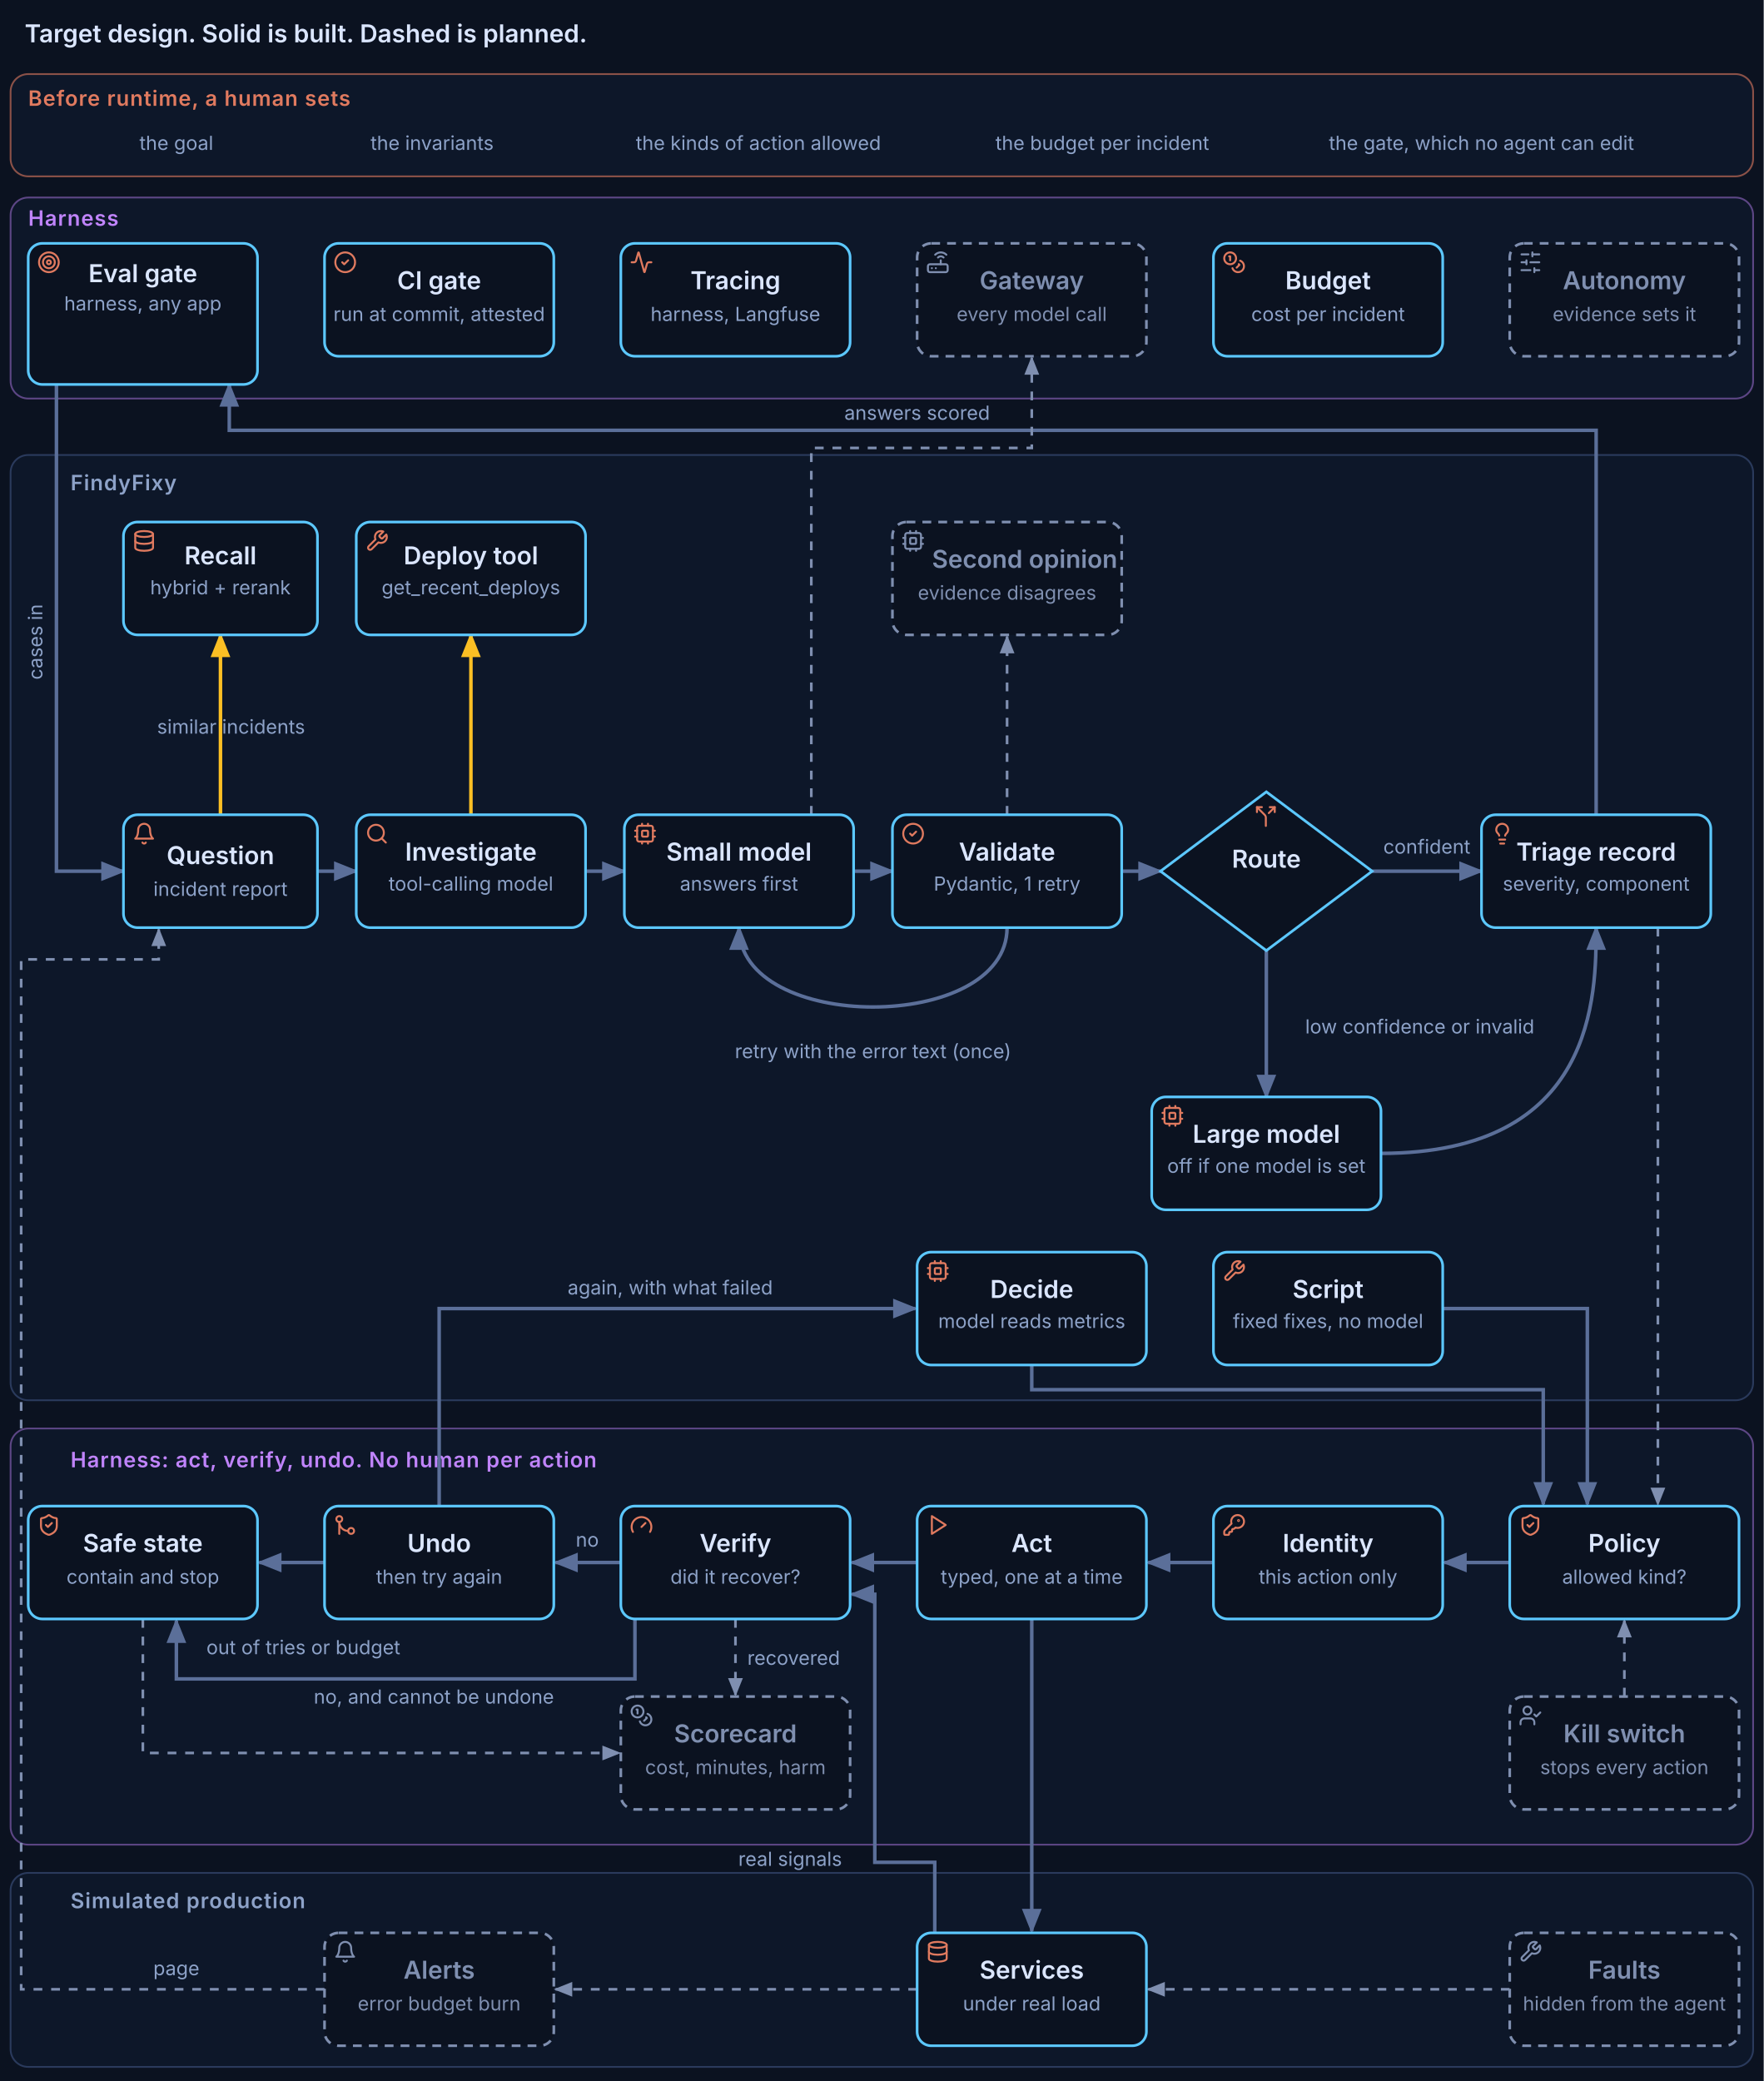
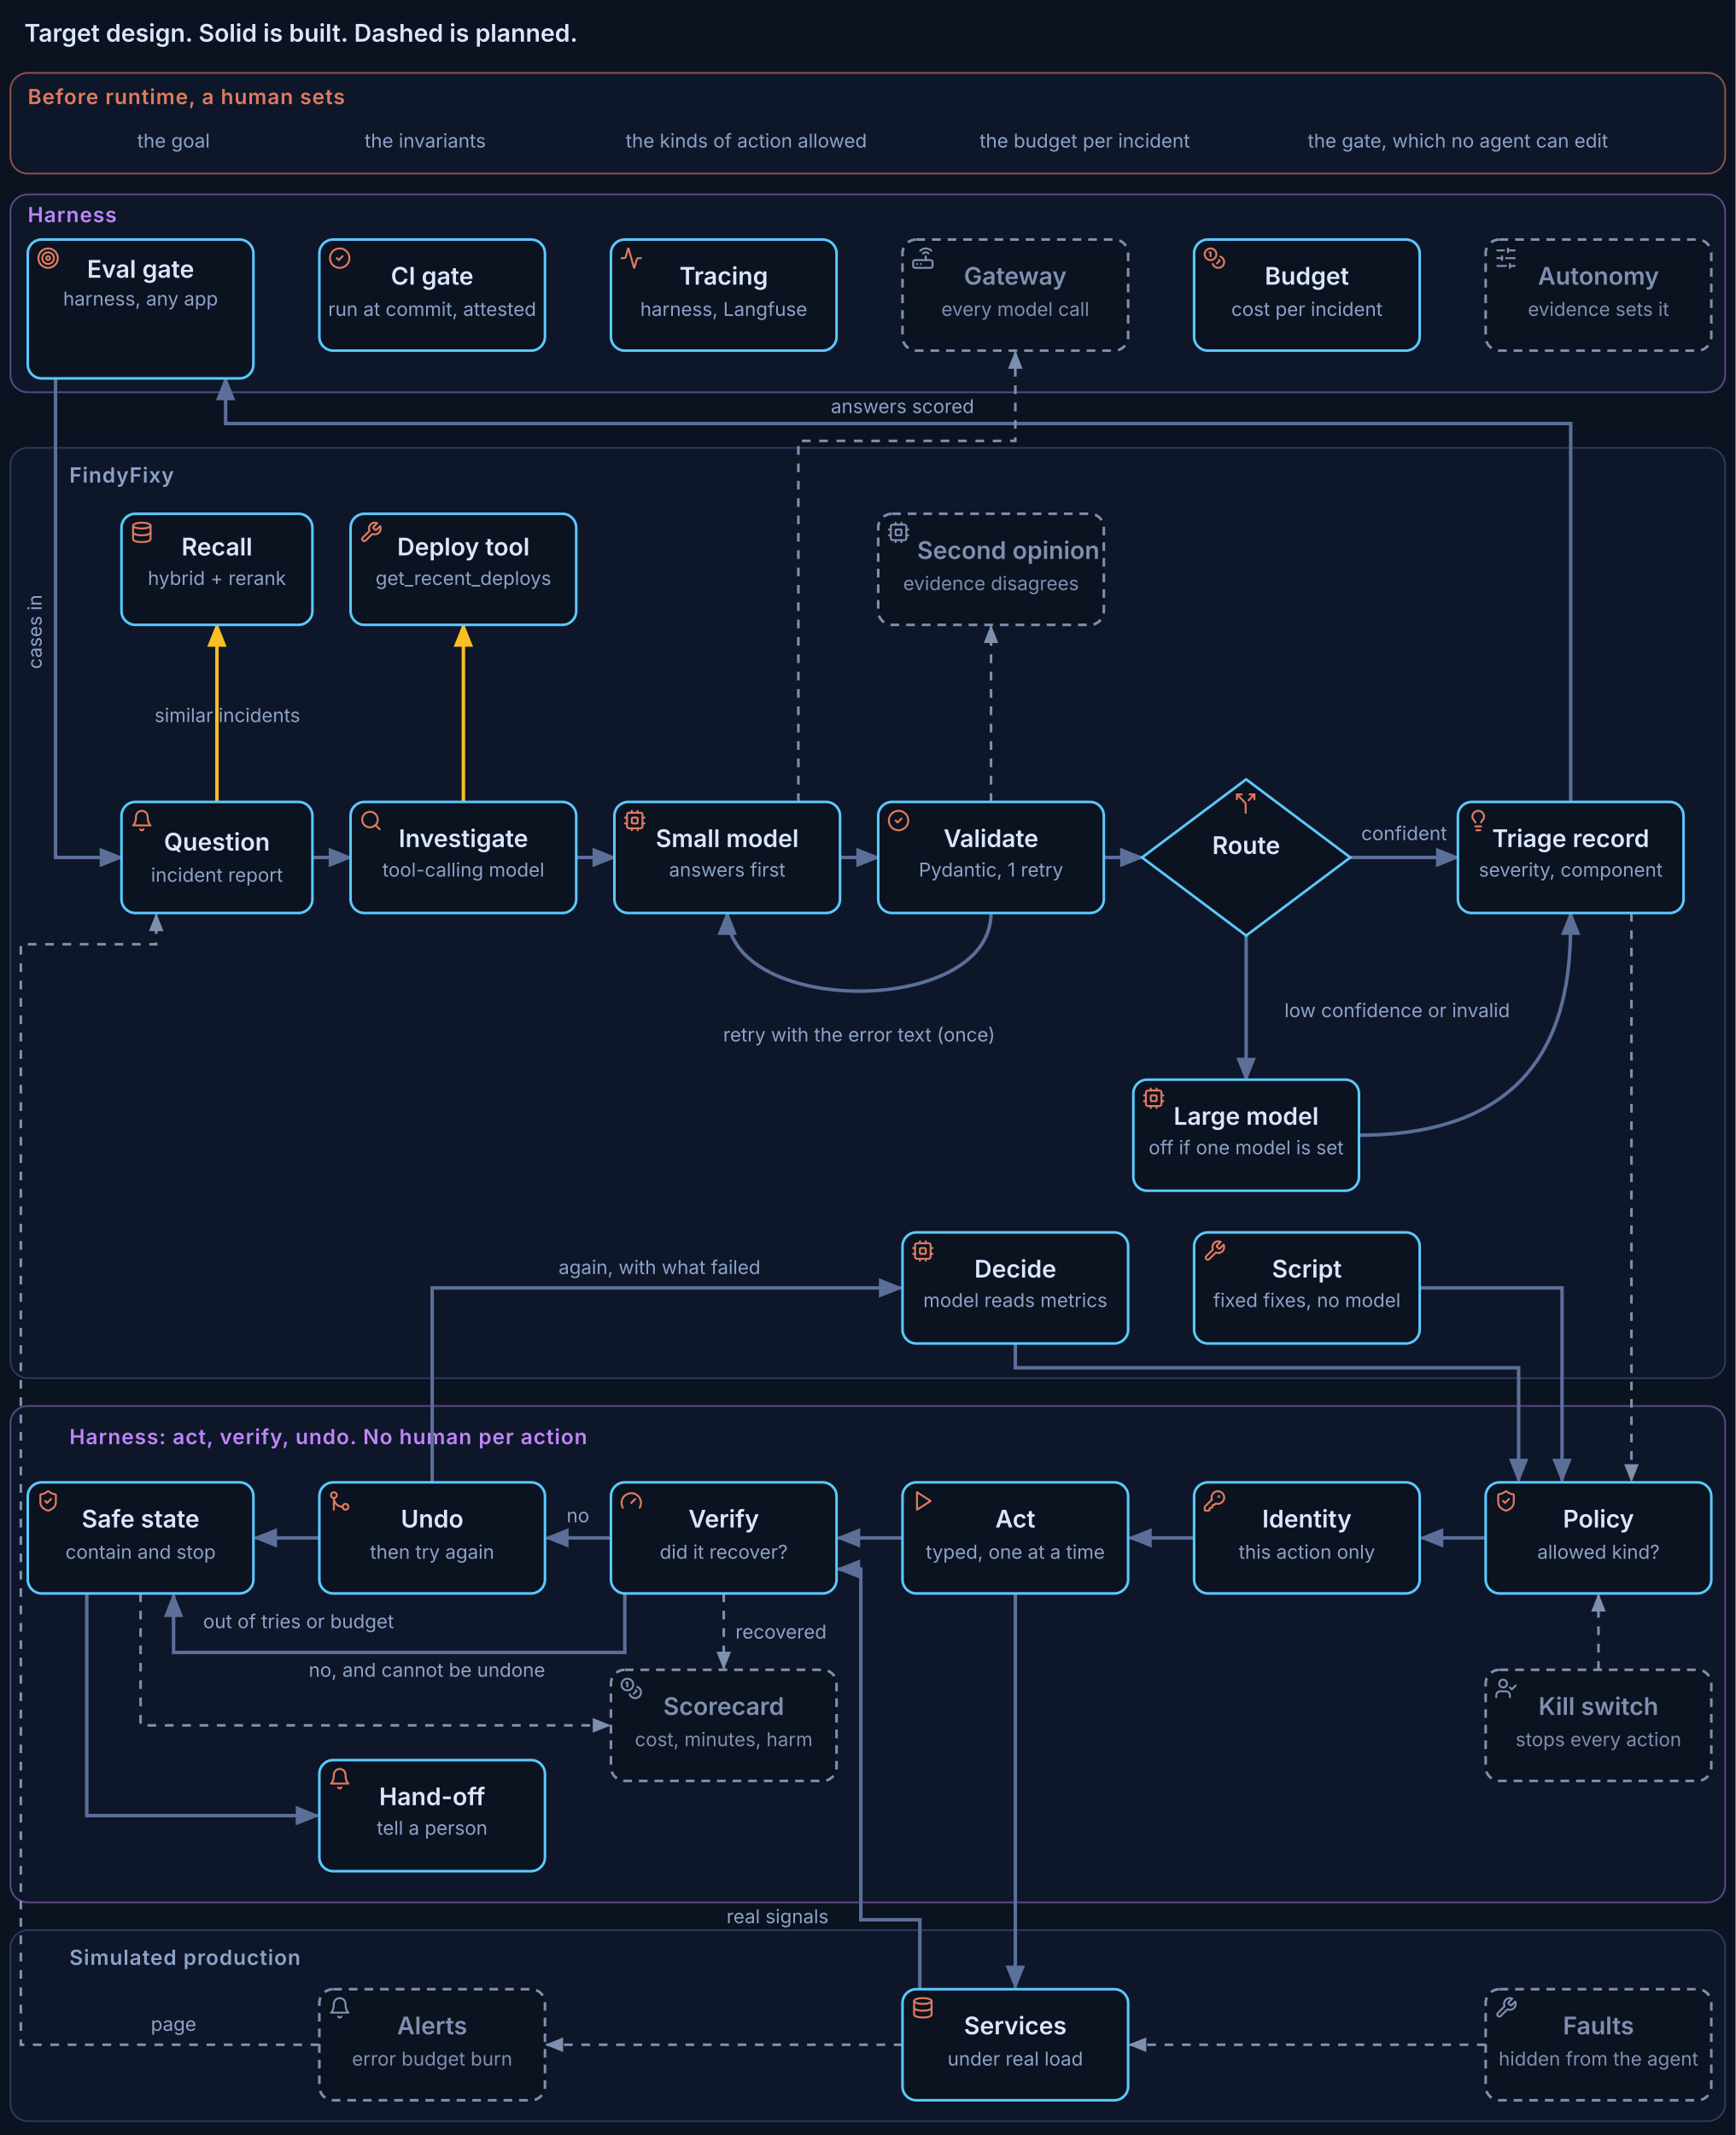
- <svg xmlns="http://www.w3.org/2000/svg" viewBox="-60 -234 1000 1180" width="1000" height="1180" role="img" aria-label="Target design. Solid is built. Dashed is planned.">
+ <svg xmlns="http://www.w3.org/2000/svg" viewBox="-60 -234 1000 1230" width="1000" height="1230" role="img" aria-label="Target design. Solid is built. Dashed is planned.">
  <style>
.lane { fill: #0d1729; stroke: #2a3a5c; stroke-width: 1; }
.lane.harness { stroke: #c084fc; stroke-opacity: .45; }
.lane-label { fill: #8da2c8; font-size: 12px; font-weight: 600; letter-spacing: .04em; }
.lane-label.harness { fill: #c084fc; }
.node rect, .node polygon { fill: #0b1220; stroke: #5cc8ff; stroke-width: 1.5; }
.node .t { fill: #dbe6ff; font-size: 14px; font-weight: 600; text-anchor: middle; }
.node .s, .node .badge { fill: #8da2c8; font-size: 11px; text-anchor: middle; }
.node[data-status=planned] rect { stroke: #7f8fb0; stroke-dasharray: 5 4; }
.node[data-status=planned] .t, .node[data-status=planned] .s { fill: #7f8fb0; }
.edge { fill: none; stroke: #5b6f99; stroke-width: 2; marker-end: url(#arrow); }
.edge.tool { stroke: #fbbf24; marker-end: url(#arrow-tool); }
.edge-label { fill: #8da2c8; font-size: 11px; text-anchor: middle; }
.edge.planned { stroke: #7f8fb0; stroke-width: 1.5; stroke-dasharray: 5 5; marker-end: url(#arrow-planned); }
.lane.human { stroke: #e07a5f; stroke-opacity: .6; }
.lane-label.human { fill: #e07a5f; }
.node .i.i.i { fill: none; stroke: #e07a5f; stroke-width: 2; stroke-linecap: round; stroke-linejoin: round; }
.node[data-status=planned] .i.i.i { stroke: #7f8fb0; stroke-dasharray: none; }
.caption { fill: #dbe6ff; font-size: 14px; font-weight: 600; }
text { font-family: ui-sans-serif, system-ui, -apple-system, "Segoe UI", sans-serif; }
</style>
  <defs>
    <marker id="arrow" viewBox="0 0 10 10" refX="9" refY="5" markerWidth="7" markerHeight="7" orient="auto">
      <path d="M0,1 L10,5 L0,9 z" fill="#5b6f99" />
    </marker>
    <marker id="arrow-tool" viewBox="0 0 10 10" refX="9" refY="5" markerWidth="7" markerHeight="7" orient="auto">
      <path d="M0,1 L10,5 L0,9 z" fill="#fbbf24" />
    </marker>
    <marker id="arrow-planned" viewBox="0 0 10 10" refX="9" refY="5" markerWidth="7" markerHeight="7" orient="auto">
      <path d="M0,1 L10,5 L0,9 z" fill="#7f8fb0" />
    </marker>
  </defs>
-   <rect x="-60" y="-234" width="1000" height="1180" fill="#0b1220" />
+   <rect x="-60" y="-234" width="1000" height="1230" fill="#0b1220" />
  <text class="caption" x="-46" y="-210">Target design. Solid is built. Dashed is planned.</text>
  <rect class="lane human" x="-54" y="-192" width="988" height="58" rx="10" />
  <text class="lane-label human" x="-44" y="-174">Before runtime, a human sets</text>
  <rect class="lane harness" x="-54" y="-122" width="988" height="114" rx="10" />
  <text class="lane-label harness" x="-44" y="-106">Harness</text>
  <rect class="lane" x="-54" y="24" width="988" height="536" rx="10" />
  <text class="lane-label" x="-20" y="44">FindyFixy</text>
-   <rect class="lane harness" x="-54" y="576" width="988" height="236" rx="10" />
+   <rect class="lane harness" x="-54" y="576" width="988" height="286" rx="10" />
  <text class="lane-label harness" x="-20" y="598">Harness: act, verify, undo. No human per action</text>
-   <rect class="lane" x="-54" y="828" width="988" height="110" rx="10" />
-   <text class="lane-label" x="-20" y="848">Simulated production</text>
+   <rect class="lane" x="-54" y="878" width="988" height="110" rx="10" />
+   <text class="lane-label" x="-20" y="898">Simulated production</text>
  <path id="e_eval_q" class="edge" d="M-28,-16 L-28,260 L10,260" />
  <path id="e_rec_eval" class="edge" d="M845,228 L845,10 L70,10 L70,-16" />
  <path id="e_q_inv" class="edge" d="M120,260 L142,260" />
  <path id="e_inv_small" class="edge" d="M272,260 L294,260" />
  <path id="e_small_val" class="edge" d="M424,260 L446,260" />
  <path id="e_val_route" class="edge" d="M576,260 L598,260" />
  <path id="e_retry" class="edge" d="M511,292 C511,352 359,352 359,292" />
  <path id="e_route_rec" class="edge" d="M718,260 L780,260" />
  <path id="e_route_large" class="edge" d="M658,305 L658,388" />
  <path id="e_large_rec" class="edge" d="M723,420 C845,420 845,330 845,292" />
  <path id="e_q_recall" class="edge tool" d="M65,228 L65,126" />
  <path id="e_inv_tool" class="edge tool" d="M207,228 L207,126" />
  <path id="p_small_gateway" class="edge planned" d="M400,228 L400,20 L525,20 L525,-31" />
  <path id="p_val_second" class="edge planned" d="M511,228 L511,127" />
  <path id="p_rec_policy" class="edge planned" d="M880,292 L880,619" />
  <path id="p_policy_identity" class="edge" d="M796,652 L759,652" />
  <path id="p_identity_act" class="edge" d="M628,652 L591,652" />
  <path id="p_act_verify" class="edge" d="M460,652 L423,652" />
  <path id="p_verify_undo" class="edge" d="M292,652 L255,652" />
  <path id="p_verify_safe" class="edge" d="M300,684 L300,718 L40,718 L40,685" />
  <path id="p_undo_safe" class="edge" d="M124,652 L87,652" />
  <path id="p_undo_again" class="edge" d="M189,620 L189,508 L459,508" />
  <path id="p_decide_policy" class="edge" d="M525,540 L525,554 L815,554 L815,619" />
  <path id="p_script_policy" class="edge" d="M758,508 L840,508 L840,619" />
  <path id="p_verify_score" class="edge planned" d="M357,684 L357,727" />
  <path id="p_safe_score" class="edge planned" d="M21,684 L21,760 L291,760" />
+   <path id="p_safe_handoff" class="edge" d="M-10,684 L-10,812 L123,812" />
  <path id="p_kill_policy" class="edge planned" d="M861,728 L861,685" />
-   <path id="p_act_services" class="edge" d="M525,684 L525,861" />
-   <path id="p_services_verify" class="edge" d="M470,862 L470,822 L436,822 L436,670 L423,670" />
-   <path id="p_services_alerts" class="edge planned" d="M460,894 L255,894" />
-   <path id="p_faults_services" class="edge planned" d="M796,894 L591,894" />
-   <path id="p_alerts_question" class="edge planned" d="M124,894 L-48,894 L-48,310 L30,310 L30,293" />
+   <path id="p_act_services" class="edge" d="M525,684 L525,911" />
+   <path id="p_services_verify" class="edge" d="M470,912 L470,872 L436,872 L436,670 L423,670" />
+   <path id="p_services_alerts" class="edge planned" d="M460,944 L255,944" />
+   <path id="p_faults_services" class="edge planned" d="M796,944 L591,944" />
+   <path id="p_alerts_question" class="edge planned" d="M124,944 L-48,944 L-48,310 L30,310 L30,293" />
  <text class="edge-label" x="40" y="-149">the goal</text>
  <text class="edge-label" x="185" y="-149">the invariants</text>
  <text class="edge-label" x="370" y="-149">the kinds of action allowed</text>
  <text class="edge-label" x="565" y="-149">the budget per incident</text>
  <text class="edge-label" x="780" y="-149">the gate, which no agent can edit</text>
  <text class="edge-label" x="-36" y="130" transform="rotate(-90 -36 130)">cases in</text>
  <text class="edge-label" x="460" y="4">answers scored</text>
  <text class="edge-label" x="435" y="366">retry with the error text (once)</text>
  <text class="edge-label" x="749" y="250">confident</text>
  <text class="edge-label" x="745" y="352">low confidence or invalid</text>
  <text class="edge-label" x="71" y="182">similar incidents</text>
  <text class="edge-label" x="273" y="643">no</text>
  <text class="edge-label" x="112" y="704">out of tries or budget</text>
  <text class="edge-label" x="186" y="732">no, and cannot be undone</text>
  <text class="edge-label" x="320" y="500">again, with what failed</text>
  <text class="edge-label" x="390" y="710">recovered</text>
-   <text class="edge-label" x="388" y="824">real signals</text>
-   <text class="edge-label" x="40" y="886">page</text>
+   <text class="edge-label" x="388" y="874">real signals</text>
+   <text class="edge-label" x="40" y="936">page</text>
  <g class="node" id="n_q" data-status="built">
    <rect x="10" y="228" width="110" height="64" rx="8" />
    <path class="i" transform="translate(15 232) scale(.56)" d="M6 8a6 6 0 0 1 12 0c0 7 3 9 3 9H3s3-2 3-9" />
    <path class="i" transform="translate(15 232) scale(.56)" d="M10.3 21a1.94 1.94 0 0 0 3.4 0" />
    <text class="t" x="65" y="256">Question</text>
    <text class="s" x="65" y="274">incident report</text>
  </g>
  <g class="node" id="n_inv" data-status="built">
    <rect x="142" y="228" width="130" height="64" rx="8" />
    <circle class="i" transform="translate(147 232) scale(.56)" cx="11" cy="11" r="8" />
    <path class="i" transform="translate(147 232) scale(.56)" d="m21 21-4.3-4.3" />
    <text class="t" x="207" y="254">Investigate</text>
    <text class="s" x="207" y="271">tool-calling model</text>
    <text class="badge" x="207" y="286" id="b_inv"> </text>
  </g>
  <g class="node" id="n_small" data-status="built">
    <rect x="294" y="228" width="130" height="64" rx="8" />
    <rect class="i" transform="translate(299 232) scale(.56)" width="16" height="16" x="4" y="4" rx="2" />
    <rect class="i" transform="translate(299 232) scale(.56)" width="6" height="6" x="9" y="9" rx="1" />
    <path class="i" transform="translate(299 232) scale(.56)" d="M15 2v2" />
    <path class="i" transform="translate(299 232) scale(.56)" d="M15 20v2" />
    <path class="i" transform="translate(299 232) scale(.56)" d="M2 15h2" />
    <path class="i" transform="translate(299 232) scale(.56)" d="M2 9h2" />
    <path class="i" transform="translate(299 232) scale(.56)" d="M20 15h2" />
    <path class="i" transform="translate(299 232) scale(.56)" d="M20 9h2" />
    <path class="i" transform="translate(299 232) scale(.56)" d="M9 2v2" />
    <path class="i" transform="translate(299 232) scale(.56)" d="M9 20v2" />
    <text class="t" x="359" y="254">Small model</text>
    <text class="s" x="359" y="271">answers first</text>
    <text class="badge" x="359" y="286" id="b_small"> </text>
  </g>
  <g class="node" id="n_val" data-status="built">
    <rect x="446" y="228" width="130" height="64" rx="8" />
    <circle class="i" transform="translate(451 232) scale(.56)" cx="12" cy="12" r="10" />
    <path class="i" transform="translate(451 232) scale(.56)" d="m9 12 2 2 4-4" />
    <text class="t" x="511" y="254">Validate</text>
    <text class="s" x="511" y="271">Pydantic, 1 retry</text>
    <text class="badge" x="511" y="286" id="b_val"> </text>
  </g>
  <g class="node" id="n_route" data-status="built">
    <polygon points="658,215 718,260 658,305 598,260" />
    <path class="i" transform="translate(651 222) scale(.56)" d="M16 3h5v5" />
    <path class="i" transform="translate(651 222) scale(.56)" d="M8 3H3v5" />
    <path class="i" transform="translate(651 222) scale(.56)" d="M12 22v-8.3a4 4 0 0 0-1.172-2.872L3 3" />
    <path class="i" transform="translate(651 222) scale(.56)" d="m15 9 6-6" />
    <text class="t" x="658" y="258">Route</text>
    <text class="badge" x="658" y="274" id="b_route"> </text>
  </g>
  <g class="node" id="n_large" data-status="built">
    <rect x="593" y="388" width="130" height="64" rx="8" />
    <rect class="i" transform="translate(598 392) scale(.56)" width="16" height="16" x="4" y="4" rx="2" />
    <rect class="i" transform="translate(598 392) scale(.56)" width="6" height="6" x="9" y="9" rx="1" />
    <path class="i" transform="translate(598 392) scale(.56)" d="M15 2v2" />
    <path class="i" transform="translate(598 392) scale(.56)" d="M15 20v2" />
    <path class="i" transform="translate(598 392) scale(.56)" d="M2 15h2" />
    <path class="i" transform="translate(598 392) scale(.56)" d="M2 9h2" />
    <path class="i" transform="translate(598 392) scale(.56)" d="M20 15h2" />
    <path class="i" transform="translate(598 392) scale(.56)" d="M20 9h2" />
    <path class="i" transform="translate(598 392) scale(.56)" d="M9 2v2" />
    <path class="i" transform="translate(598 392) scale(.56)" d="M9 20v2" />
    <text class="t" x="658" y="414">Large model</text>
    <text class="s" x="658" y="431">off if one model is set</text>
    <text class="badge" x="658" y="446" id="b_large"> </text>
  </g>
  <g class="node" id="n_rec" data-status="built">
    <rect x="780" y="228" width="130" height="64" rx="8" />
    <path class="i" transform="translate(785 232) scale(.56)" d="M15 14c.2-1 .7-1.7 1.5-2.5 1-.9 1.5-2.2 1.5-3.5A6 6 0 0 0 6 8c0 1 .2 2.2 1.5 3.5.7.7 1.3 1.5 1.5 2.5" />
    <path class="i" transform="translate(785 232) scale(.56)" d="M9 18h6" />
    <path class="i" transform="translate(785 232) scale(.56)" d="M10 22h4" />
    <text class="t" x="845" y="254">Triage record</text>
    <text class="s" x="845" y="271">severity, component</text>
    <text class="badge" x="845" y="286" id="b_rec"> </text>
  </g>
  <g class="node" id="n_recall" data-status="built">
    <rect x="10" y="62" width="110" height="64" rx="8" />
    <ellipse class="i" transform="translate(15 66) scale(.56)" cx="12" cy="5" rx="9" ry="3" />
    <path class="i" transform="translate(15 66) scale(.56)" d="M3 5V19A9 3 0 0 0 21 19V5" />
    <path class="i" transform="translate(15 66) scale(.56)" d="M3 12A9 3 0 0 0 21 12" />
    <text class="t" x="65" y="86">Recall</text>
    <text class="s" x="65" y="103">hybrid + rerank</text>
    <text class="badge" x="65" y="119" id="b_recall"> </text>
  </g>
  <g class="node" id="n_tool" data-status="built">
    <rect x="142" y="62" width="130" height="64" rx="8" />
    <path class="i" transform="translate(147 66) scale(.56)" d="M14.7 6.3a1 1 0 0 0 0 1.4l1.6 1.6a1 1 0 0 0 1.4 0l3.77-3.77a6 6 0 0 1-7.94 7.94l-6.91 6.91a2.12 2.12 0 0 1-3-3l6.91-6.91a6 6 0 0 1 7.94-7.94l-3.76 3.76z" />
    <text class="t" x="207" y="86">Deploy tool</text>
    <text class="s" x="207" y="103">get_recent_deploys</text>
    <text class="badge" x="207" y="119" id="b_tool"> </text>
  </g>
  <g class="node" id="n_decide" data-status="built">
    <rect x="460" y="476" width="130" height="64" rx="8" />
    <rect class="i" transform="translate(465 480) scale(.56)" width="16" height="16" x="4" y="4" rx="2" />
    <rect class="i" transform="translate(465 480) scale(.56)" width="6" height="6" x="9" y="9" rx="1" />
    <path class="i" transform="translate(465 480) scale(.56)" d="M15 2v2" />
    <path class="i" transform="translate(465 480) scale(.56)" d="M15 20v2" />
    <path class="i" transform="translate(465 480) scale(.56)" d="M2 15h2" />
    <path class="i" transform="translate(465 480) scale(.56)" d="M2 9h2" />
    <path class="i" transform="translate(465 480) scale(.56)" d="M20 15h2" />
    <path class="i" transform="translate(465 480) scale(.56)" d="M20 9h2" />
    <path class="i" transform="translate(465 480) scale(.56)" d="M9 2v2" />
    <path class="i" transform="translate(465 480) scale(.56)" d="M9 20v2" />
    <text class="t" x="525" y="502">Decide</text>
    <text class="s" x="525" y="519">model reads metrics</text>
  </g>
  <g class="node" id="n_script" data-status="built">
    <rect x="628" y="476" width="130" height="64" rx="8" />
    <path class="i" transform="translate(633 480) scale(.56)" d="M14.7 6.3a1 1 0 0 0 0 1.4l1.6 1.6a1 1 0 0 0 1.4 0l3.77-3.77a6 6 0 0 1-7.94 7.94l-6.91 6.91a2.12 2.12 0 0 1-3-3l6.91-6.91a6 6 0 0 1 7.94-7.94l-3.76 3.76z" />
    <text class="t" x="693" y="502">Script</text>
    <text class="s" x="693" y="519">fixed fixes, no model</text>
  </g>
+   <g class="node" id="n_handoff" data-status="built">
+     <rect x="124" y="780" width="130" height="64" rx="8" />
+     <path class="i" transform="translate(129 784) scale(.56)" d="M6 8a6 6 0 0 1 12 0c0 7 3 9 3 9H3s3-2 3-9" />
+     <path class="i" transform="translate(129 784) scale(.56)" d="M10.3 21a1.94 1.94 0 0 0 3.4 0" />
+     <text class="t" x="189" y="806">Hand-off</text>
+     <text class="s" x="189" y="823">tell a person</text>
+   </g>
  <g class="node" id="n_eval" data-status="built">
    <rect x="-44" y="-96" width="130" height="80" rx="8" />
    <circle class="i" transform="translate(-39 -92) scale(.56)" cx="12" cy="12" r="10" />
    <circle class="i" transform="translate(-39 -92) scale(.56)" cx="12" cy="12" r="6" />
    <circle class="i" transform="translate(-39 -92) scale(.56)" cx="12" cy="12" r="2" />
    <text class="t" x="21" y="-74">Eval gate</text>
    <text class="s" x="21" y="-58">harness, any app</text>
    <text class="badge" x="21" y="-43" id="b_eval"> </text>
    <text class="badge" x="21" y="-28" id="b_evalscore"> </text>
  </g>
  <g class="node" data-status="built">
    <rect x="124" y="-96" width="130" height="64" rx="8" />
    <circle class="i" transform="translate(129 -92) scale(.56)" cx="12" cy="12" r="10" />
    <path class="i" transform="translate(129 -92) scale(.56)" d="m9 12 2 2 4-4" />
    <text class="t" x="189" y="-70">CI gate</text>
    <text class="s" x="189" y="-52">run at commit, attested</text>
  </g>
  <g class="node" data-status="built">
    <rect x="292" y="-96" width="130" height="64" rx="8" />
    <path class="i" transform="translate(297 -92) scale(.56)" d="M22 12h-2.48a2 2 0 0 0-1.93 1.46l-2.35 8.36a.25.25 0 0 1-.48 0L9.24 2.18a.25.25 0 0 0-.48 0l-2.35 8.36A2 2 0 0 1 4.49 12H2" />
    <text class="t" x="357" y="-70">Tracing</text>
    <text class="s" x="357" y="-52">harness, Langfuse</text>
  </g>
  <g class="node" data-status="planned">
    <rect x="460" y="-96" width="130" height="64" rx="8" />
    <rect class="i" transform="translate(465 -92) scale(.56)" width="20" height="8" x="2" y="14" rx="2" />
    <path class="i" transform="translate(465 -92) scale(.56)" d="M6.01 18H6" />
    <path class="i" transform="translate(465 -92) scale(.56)" d="M10.01 18H10" />
    <path class="i" transform="translate(465 -92) scale(.56)" d="M15 10v4" />
    <path class="i" transform="translate(465 -92) scale(.56)" d="M17.84 7.17a4 4 0 0 0-5.66 0" />
    <path class="i" transform="translate(465 -92) scale(.56)" d="M20.66 4.34a8 8 0 0 0-11.31 0" />
    <text class="t" x="525" y="-70">Gateway</text>
    <text class="s" x="525" y="-52">every model call</text>
  </g>
  <g class="node" id="n_budget" data-status="built">
    <rect x="628" y="-96" width="130" height="64" rx="8" />
    <circle class="i" transform="translate(633 -92) scale(.56)" cx="8" cy="8" r="6" />
    <path class="i" transform="translate(633 -92) scale(.56)" d="M18.09 10.37A6 6 0 1 1 10.34 18" />
    <path class="i" transform="translate(633 -92) scale(.56)" d="M7 6h1v4" />
    <path class="i" transform="translate(633 -92) scale(.56)" d="m16.71 13.88.7.71-2.82 2.82" />
    <text class="t" x="693" y="-70">Budget</text>
    <text class="s" x="693" y="-52">cost per incident</text>
  </g>
  <g class="node" data-status="planned">
    <rect x="796" y="-96" width="130" height="64" rx="8" />
    <line class="i" transform="translate(801 -92) scale(.56)" x1="21" x2="14" y1="4" y2="4" />
    <line class="i" transform="translate(801 -92) scale(.56)" x1="10" x2="3" y1="4" y2="4" />
    <line class="i" transform="translate(801 -92) scale(.56)" x1="21" x2="12" y1="12" y2="12" />
    <line class="i" transform="translate(801 -92) scale(.56)" x1="8" x2="3" y1="12" y2="12" />
    <line class="i" transform="translate(801 -92) scale(.56)" x1="21" x2="16" y1="20" y2="20" />
    <line class="i" transform="translate(801 -92) scale(.56)" x1="12" x2="3" y1="20" y2="20" />
    <line class="i" transform="translate(801 -92) scale(.56)" x1="14" x2="14" y1="2" y2="6" />
    <line class="i" transform="translate(801 -92) scale(.56)" x1="8" x2="8" y1="10" y2="14" />
    <line class="i" transform="translate(801 -92) scale(.56)" x1="16" x2="16" y1="18" y2="22" />
    <text class="t" x="861" y="-70">Autonomy</text>
    <text class="s" x="861" y="-52">evidence sets it</text>
  </g>
  <g class="node" data-status="planned">
    <rect x="446" y="62" width="130" height="64" rx="8" />
    <rect class="i" transform="translate(451 66) scale(.56)" width="16" height="16" x="4" y="4" rx="2" />
    <rect class="i" transform="translate(451 66) scale(.56)" width="6" height="6" x="9" y="9" rx="1" />
    <path class="i" transform="translate(451 66) scale(.56)" d="M15 2v2" />
    <path class="i" transform="translate(451 66) scale(.56)" d="M15 20v2" />
    <path class="i" transform="translate(451 66) scale(.56)" d="M2 15h2" />
    <path class="i" transform="translate(451 66) scale(.56)" d="M2 9h2" />
    <path class="i" transform="translate(451 66) scale(.56)" d="M20 15h2" />
    <path class="i" transform="translate(451 66) scale(.56)" d="M20 9h2" />
    <path class="i" transform="translate(451 66) scale(.56)" d="M9 2v2" />
    <path class="i" transform="translate(451 66) scale(.56)" d="M9 20v2" />
    <text class="t" x="521" y="88">Second opinion</text>
    <text class="s" x="511" y="106">evidence disagrees</text>
  </g>
  <g class="node" id="n_policy" data-status="built">
    <rect x="796" y="620" width="130" height="64" rx="8" />
    <path class="i" transform="translate(801 624) scale(.56)" d="M20 13c0 5-3.5 7.5-7.66 8.95a1 1 0 0 1-.67-.01C7.5 20.5 4 18 4 13V6a1 1 0 0 1 1-1c2 0 4.5-1.2 6.24-2.72a1.17 1.17 0 0 1 1.52 0C14.51 3.81 17 5 19 5a1 1 0 0 1 1 1z" />
    <path class="i" transform="translate(801 624) scale(.56)" d="m9 12 2 2 4-4" />
    <text class="t" x="861" y="646">Policy</text>
    <text class="s" x="861" y="664">allowed kind?</text>
  </g>
  <g class="node" id="n_identity" data-status="built">
    <rect x="628" y="620" width="130" height="64" rx="8" />
    <path class="i" transform="translate(633 624) scale(.56)" d="M2.586 17.414A2 2 0 0 0 2 18.828V21a1 1 0 0 0 1 1h3a1 1 0 0 0 1-1v-1a1 1 0 0 1 1-1h1a1 1 0 0 0 1-1v-1a1 1 0 0 1 1-1h.172a2 2 0 0 0 1.414-.586l.814-.814a6.5 6.5 0 1 0-4-4z" />
    <circle class="i" transform="translate(633 624) scale(.56)" cx="16.5" cy="7.5" r=".5" />
    <text class="t" x="693" y="646">Identity</text>
    <text class="s" x="693" y="664">this action only</text>
  </g>
  <g class="node" id="n_act" data-status="built">
    <rect x="460" y="620" width="130" height="64" rx="8" />
    <polygon class="i" transform="translate(465 624) scale(.56)" points="6 3 20 12 6 21 6 3" />
    <text class="t" x="525" y="646">Act</text>
    <text class="s" x="525" y="664">typed, one at a time</text>
  </g>
  <g class="node" id="n_verify" data-status="built">
    <rect x="292" y="620" width="130" height="64" rx="8" />
    <path class="i" transform="translate(297 624) scale(.56)" d="m12 14 4-4" />
    <path class="i" transform="translate(297 624) scale(.56)" d="M3.34 19a10 10 0 1 1 17.32 0" />
    <text class="t" x="357" y="646">Verify</text>
    <text class="s" x="357" y="664">did it recover?</text>
  </g>
  <g class="node" id="n_undo" data-status="built">
    <rect x="124" y="620" width="130" height="64" rx="8" />
    <circle class="i" transform="translate(129 624) scale(.56)" cx="18" cy="18" r="3" />
    <circle class="i" transform="translate(129 624) scale(.56)" cx="6" cy="6" r="3" />
    <path class="i" transform="translate(129 624) scale(.56)" d="M6 21V9a9 9 0 0 0 9 9" />
    <text class="t" x="189" y="646">Undo</text>
    <text class="s" x="189" y="664">then try again</text>
  </g>
  <g class="node" id="n_safe" data-status="built">
    <rect x="-44" y="620" width="130" height="64" rx="8" />
    <path class="i" transform="translate(-39 624) scale(.56)" d="M20 13c0 5-3.5 7.5-7.66 8.95a1 1 0 0 1-.67-.01C7.5 20.5 4 18 4 13V6a1 1 0 0 1 1-1c2 0 4.5-1.2 6.24-2.72a1.17 1.17 0 0 1 1.52 0C14.51 3.81 17 5 19 5a1 1 0 0 1 1 1z" />
    <path class="i" transform="translate(-39 624) scale(.56)" d="m9 12 2 2 4-4" />
    <text class="t" x="21" y="646">Safe state</text>
    <text class="s" x="21" y="664">contain and stop</text>
  </g>
  <g class="node" data-status="planned">
    <rect x="292" y="728" width="130" height="64" rx="8" />
    <circle class="i" transform="translate(297 732) scale(.56)" cx="8" cy="8" r="6" />
    <path class="i" transform="translate(297 732) scale(.56)" d="M18.09 10.37A6 6 0 1 1 10.34 18" />
    <path class="i" transform="translate(297 732) scale(.56)" d="M7 6h1v4" />
    <path class="i" transform="translate(297 732) scale(.56)" d="m16.71 13.88.7.71-2.82 2.82" />
    <text class="t" x="357" y="754">Scorecard</text>
    <text class="s" x="357" y="772">cost, minutes, harm</text>
  </g>
  <g class="node" data-status="planned">
    <rect x="796" y="728" width="130" height="64" rx="8" />
    <path class="i" transform="translate(801 732) scale(.56)" d="M16 21v-2a4 4 0 0 0-4-4H6a4 4 0 0 0-4 4v2" />
    <circle class="i" transform="translate(801 732) scale(.56)" cx="9" cy="7" r="4" />
    <polyline class="i" transform="translate(801 732) scale(.56)" points="16 11 18 13 22 9" />
    <text class="t" x="861" y="754">Kill switch</text>
    <text class="s" x="861" y="772">stops every action</text>
  </g>
  <g class="node" data-status="planned">
-     <rect x="124" y="862" width="130" height="64" rx="8" />
-     <path class="i" transform="translate(129 866) scale(.56)" d="M6 8a6 6 0 0 1 12 0c0 7 3 9 3 9H3s3-2 3-9" />
-     <path class="i" transform="translate(129 866) scale(.56)" d="M10.3 21a1.94 1.94 0 0 0 3.4 0" />
-     <text class="t" x="189" y="888">Alerts</text>
-     <text class="s" x="189" y="906">error budget burn</text>
+     <rect x="124" y="912" width="130" height="64" rx="8" />
+     <path class="i" transform="translate(129 916) scale(.56)" d="M6 8a6 6 0 0 1 12 0c0 7 3 9 3 9H3s3-2 3-9" />
+     <path class="i" transform="translate(129 916) scale(.56)" d="M10.3 21a1.94 1.94 0 0 0 3.4 0" />
+     <text class="t" x="189" y="938">Alerts</text>
+     <text class="s" x="189" y="956">error budget burn</text>
  </g>
  <g class="node" id="n_services" data-status="built">
-     <rect x="460" y="862" width="130" height="64" rx="8" />
-     <ellipse class="i" transform="translate(465 866) scale(.56)" cx="12" cy="5" rx="9" ry="3" />
-     <path class="i" transform="translate(465 866) scale(.56)" d="M3 5V19A9 3 0 0 0 21 19V5" />
-     <path class="i" transform="translate(465 866) scale(.56)" d="M3 12A9 3 0 0 0 21 12" />
-     <text class="t" x="525" y="888">Services</text>
-     <text class="s" x="525" y="906">under real load</text>
-   </g>
-   <g class="node" data-status="planned">
-     <rect x="796" y="862" width="130" height="64" rx="8" />
-     <path class="i" transform="translate(801 866) scale(.56)" d="M14.7 6.3a1 1 0 0 0 0 1.4l1.6 1.6a1 1 0 0 0 1.4 0l3.77-3.77a6 6 0 0 1-7.94 7.94l-6.91 6.91a2.12 2.12 0 0 1-3-3l6.91-6.91a6 6 0 0 1 7.94-7.94l-3.76 3.76z" />
-     <text class="t" x="861" y="888">Faults</text>
-     <text class="s" x="861" y="906">hidden from the agent</text>
+     <rect x="460" y="912" width="130" height="64" rx="8" />
+     <ellipse class="i" transform="translate(465 916) scale(.56)" cx="12" cy="5" rx="9" ry="3" />
+     <path class="i" transform="translate(465 916) scale(.56)" d="M3 5V19A9 3 0 0 0 21 19V5" />
+     <path class="i" transform="translate(465 916) scale(.56)" d="M3 12A9 3 0 0 0 21 12" />
+     <text class="t" x="525" y="938">Services</text>
+     <text class="s" x="525" y="956">under real load</text>
+   </g>
+   <g class="node" data-status="planned">
+     <rect x="796" y="912" width="130" height="64" rx="8" />
+     <path class="i" transform="translate(801 916) scale(.56)" d="M14.7 6.3a1 1 0 0 0 0 1.4l1.6 1.6a1 1 0 0 0 1.4 0l3.77-3.77a6 6 0 0 1-7.94 7.94l-6.91 6.91a2.12 2.12 0 0 1-3-3l6.91-6.91a6 6 0 0 1 7.94-7.94l-3.76 3.76z" />
+     <text class="t" x="861" y="938">Faults</text>
+     <text class="s" x="861" y="956">hidden from the agent</text>
  </g>
</svg>
